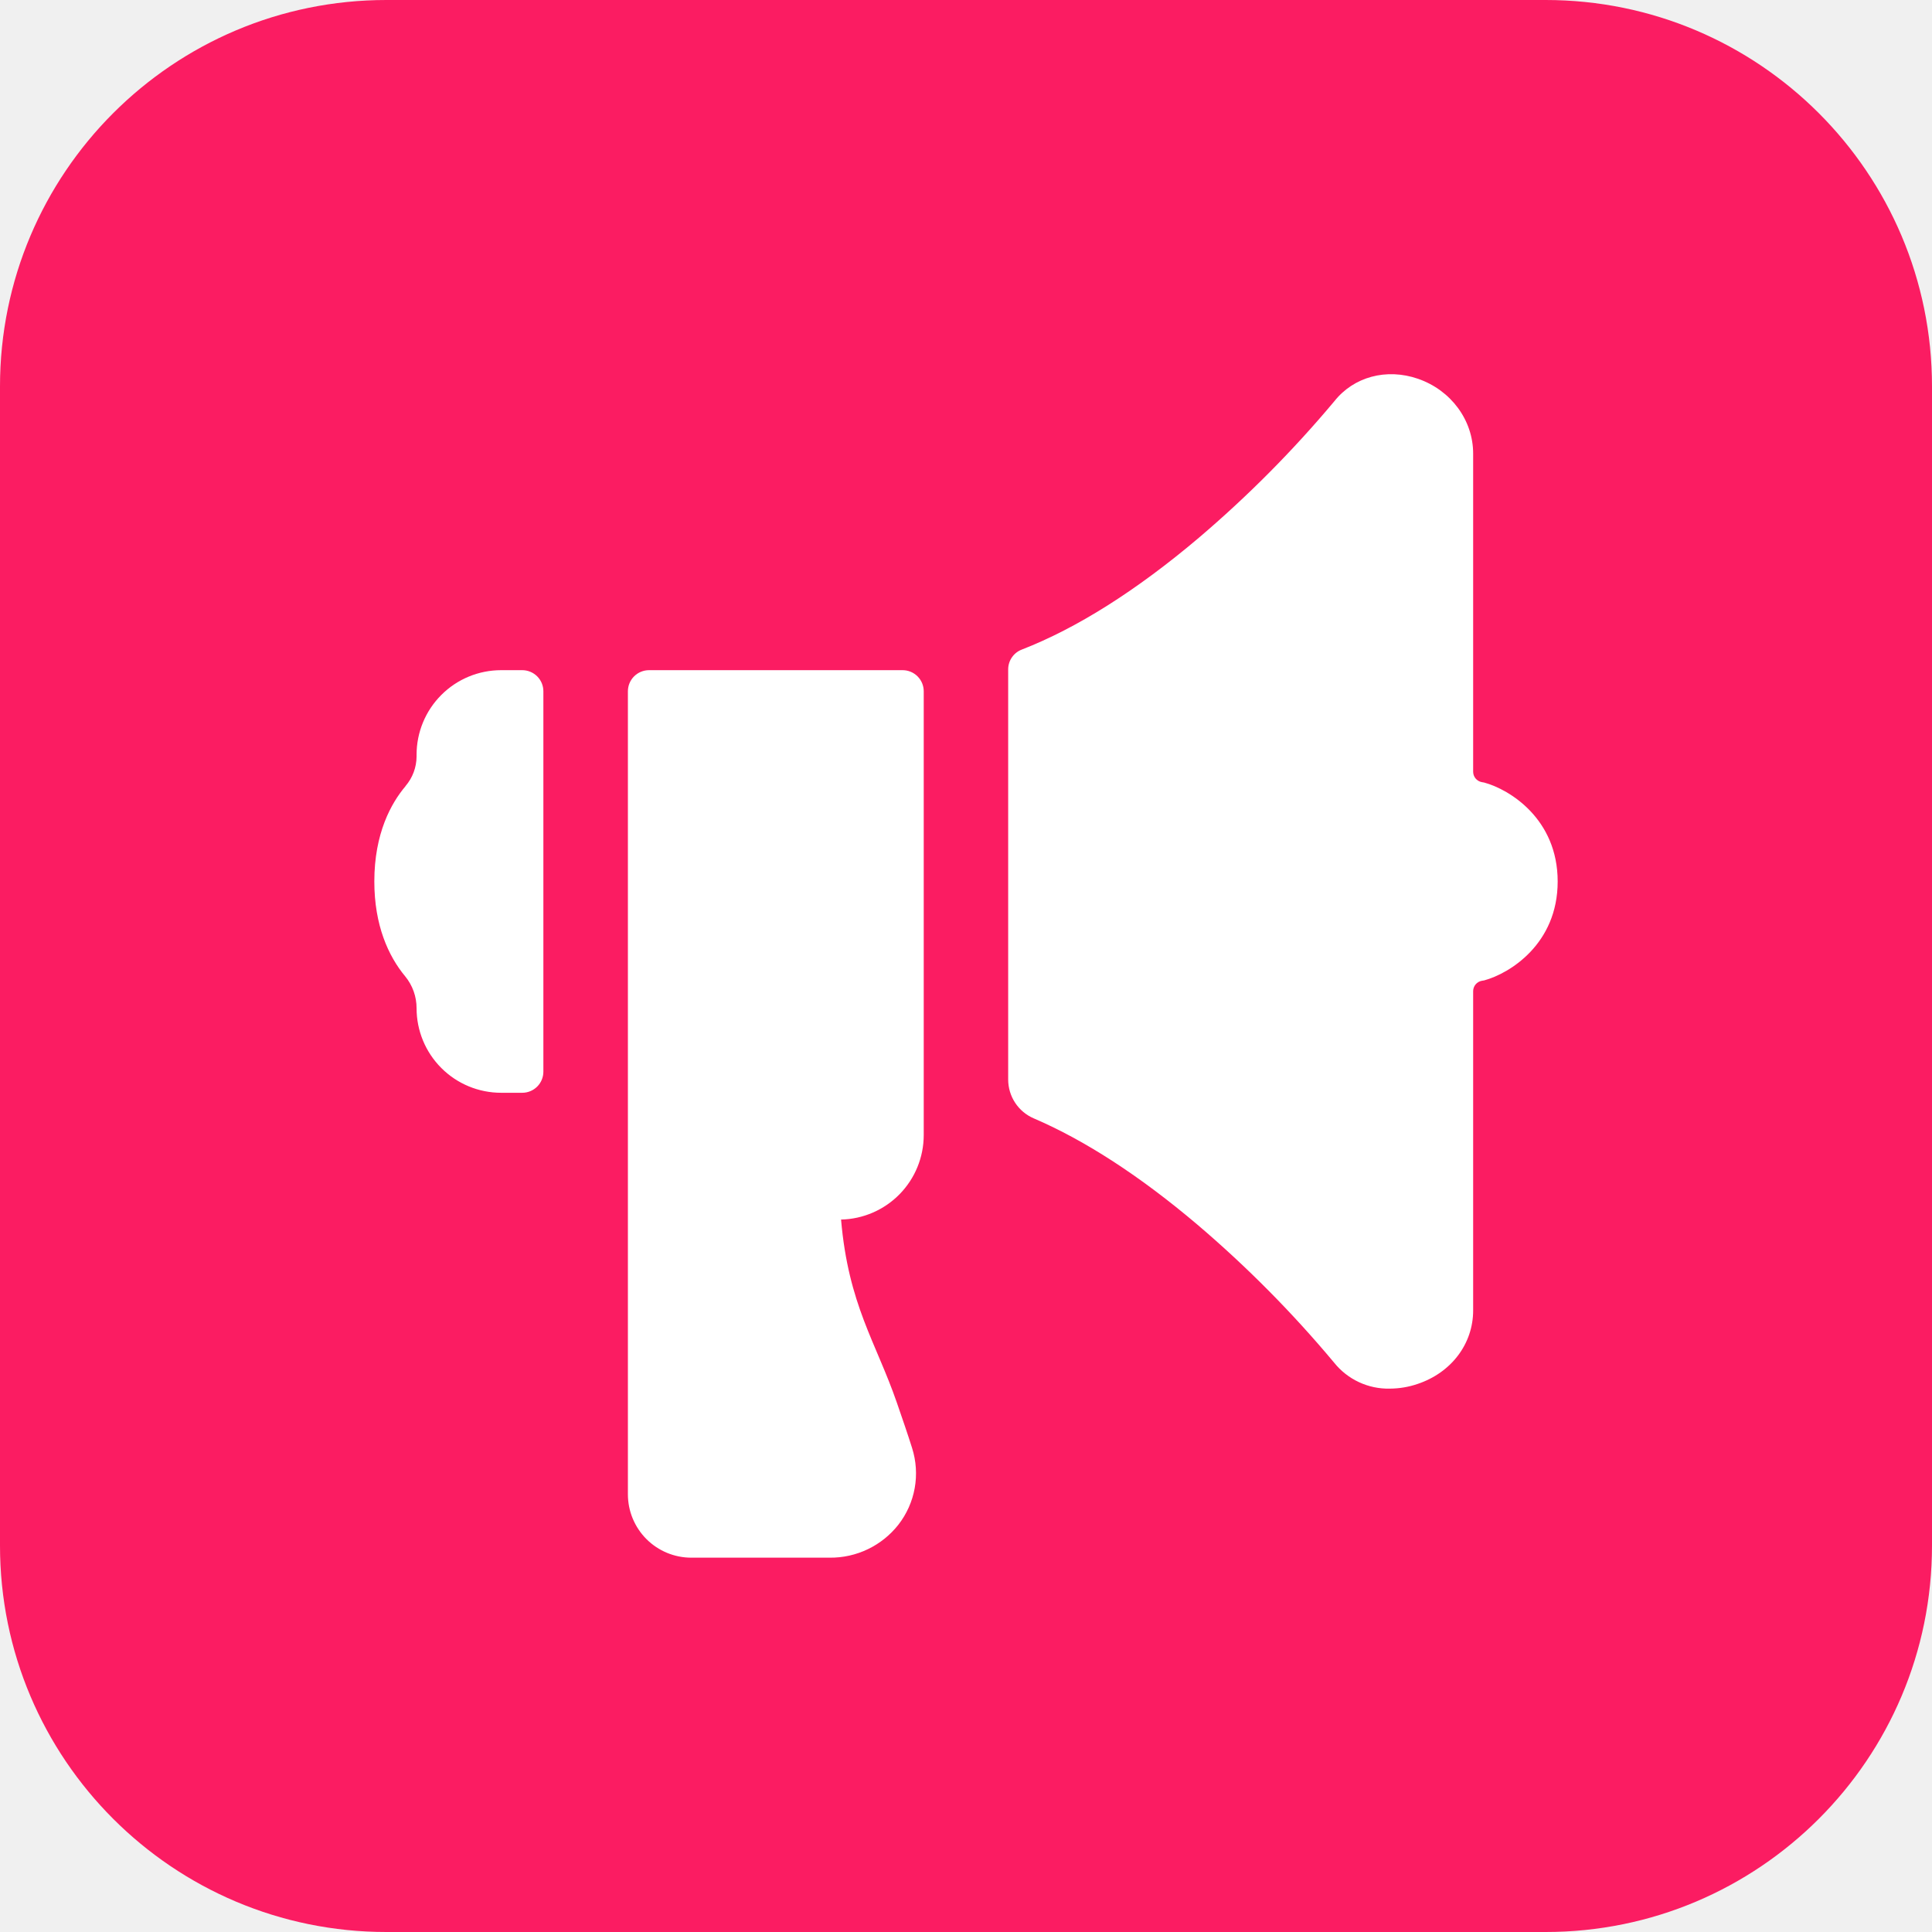
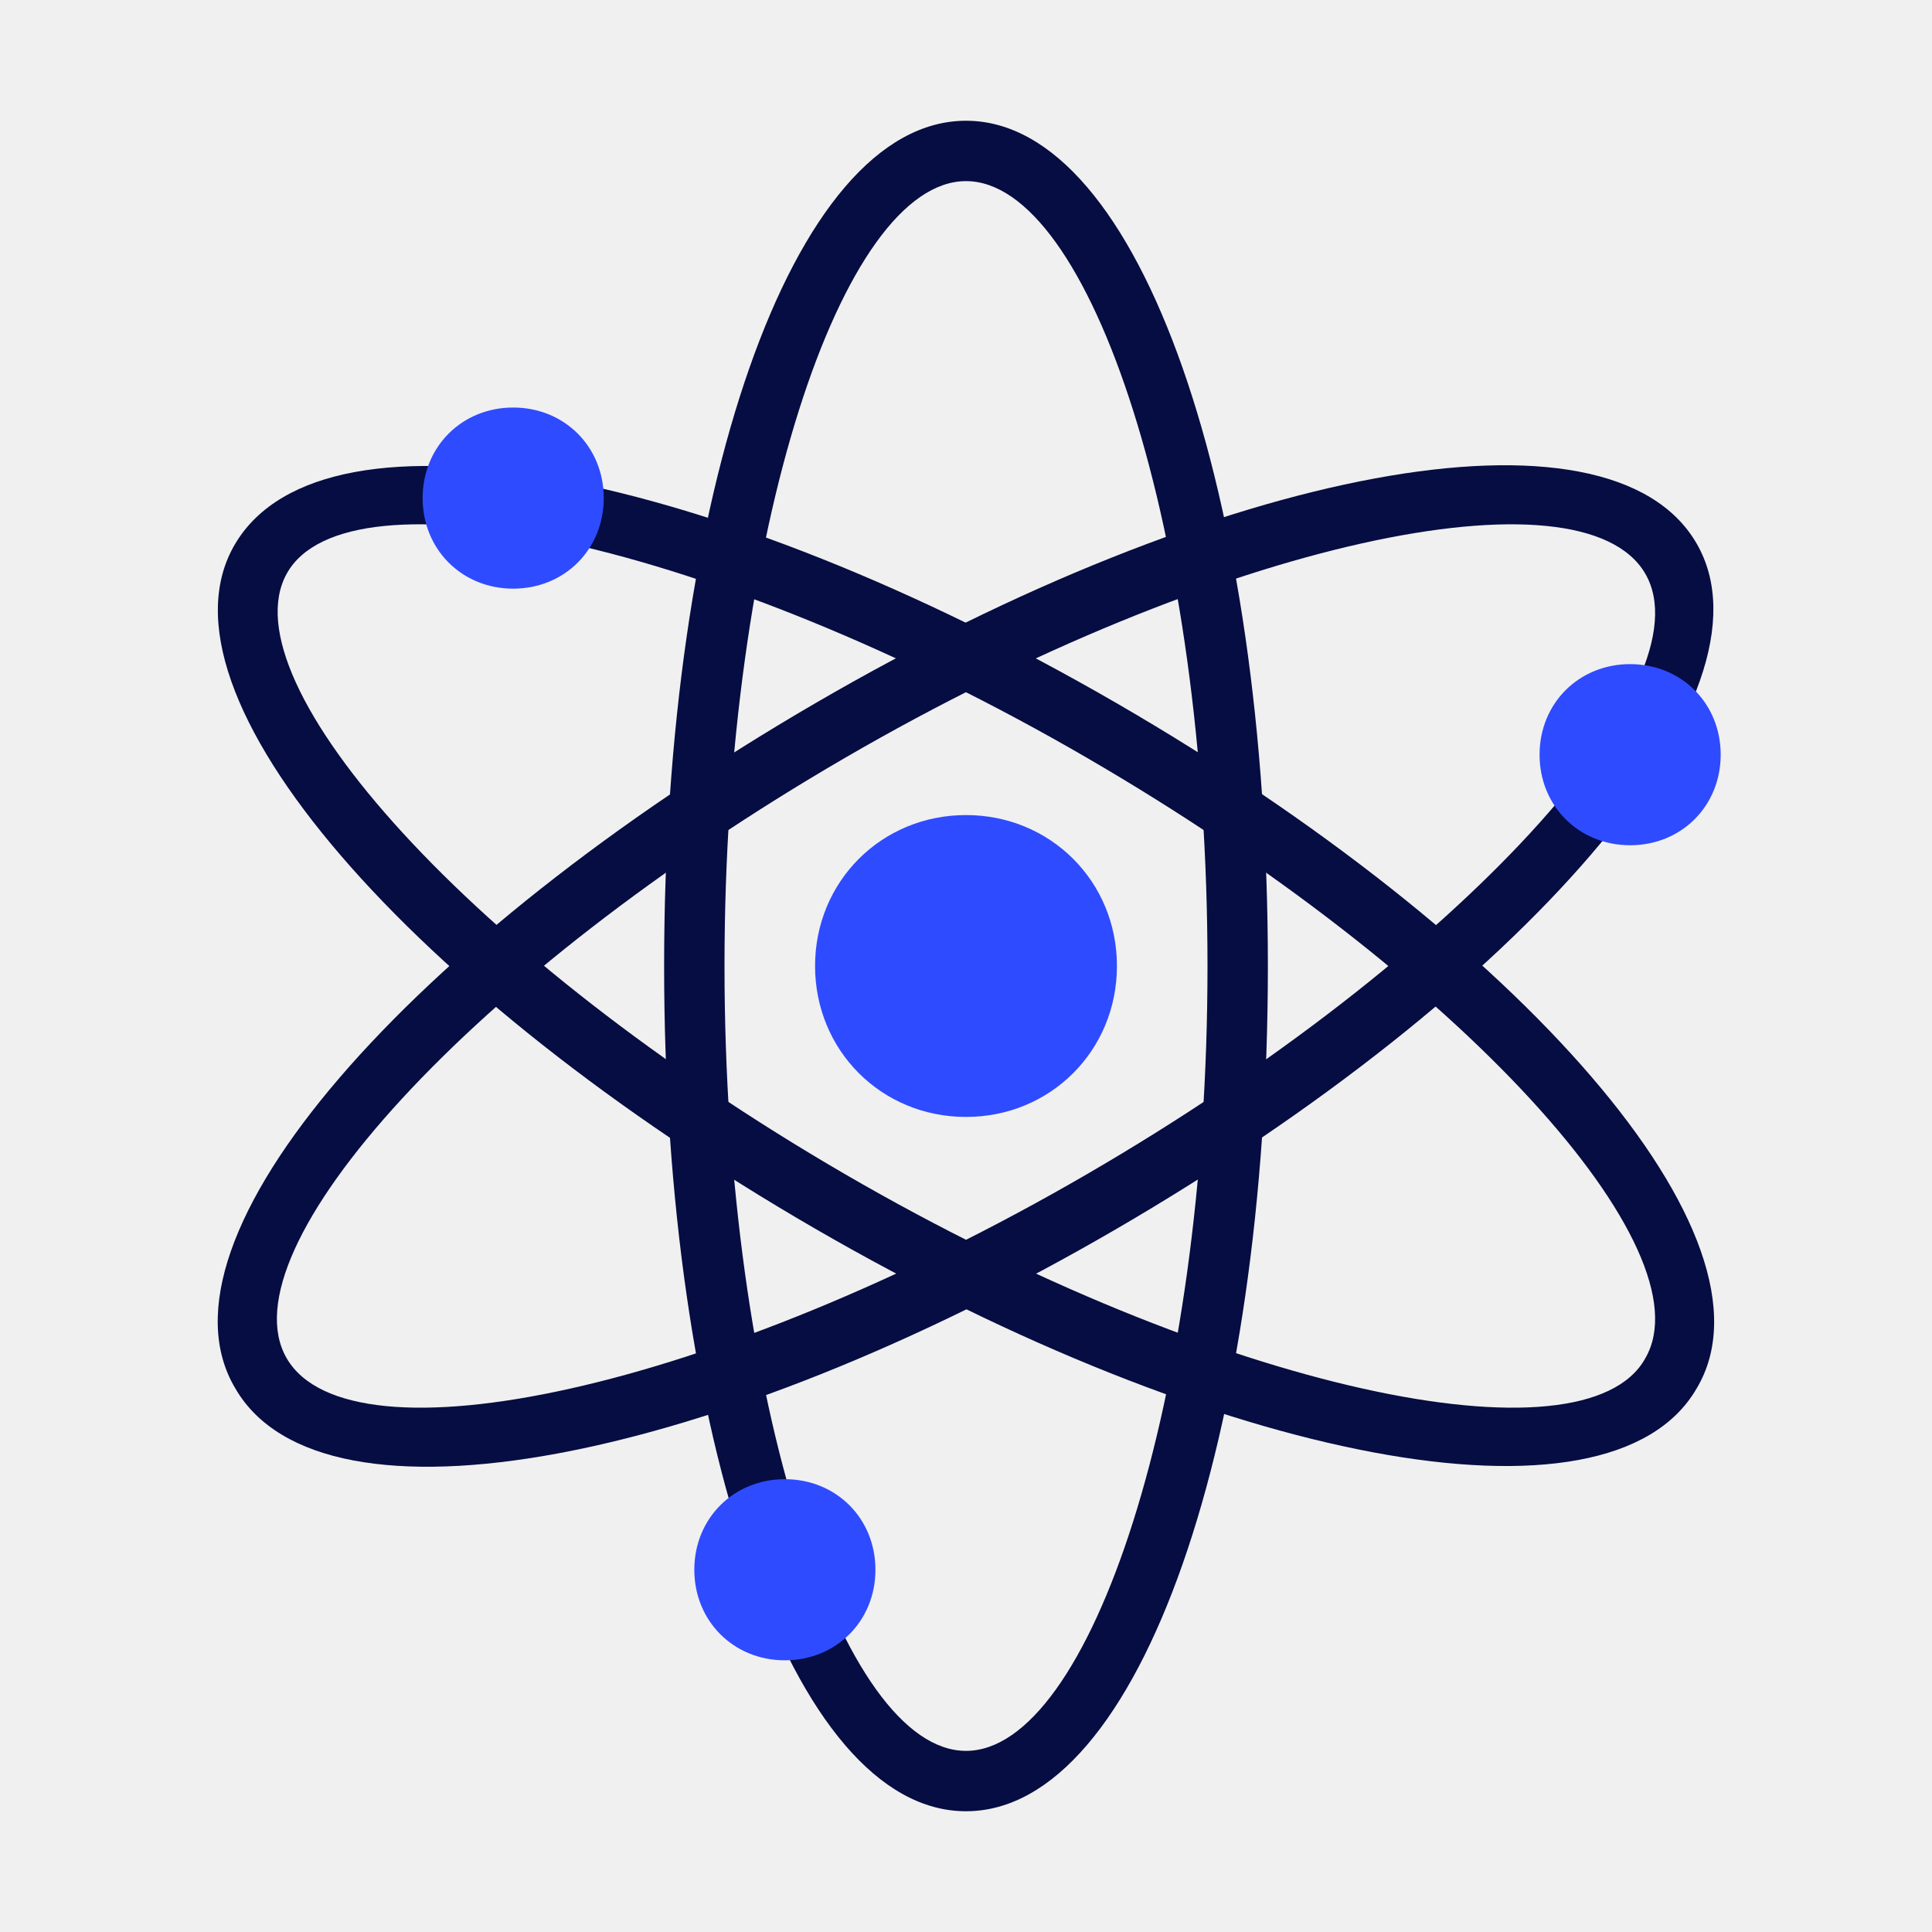
- <svg xmlns="http://www.w3.org/2000/svg" width="100" height="100" viewBox="0 0 100 100" fill="none">
-   <rect width="100" height="100" rx="20" fill="#FB1C62" />
-   <path d="M21.562 39.062V39.153C21.559 39.716 21.356 40.261 20.988 40.688V40.695C20.25 41.567 19.375 43.129 19.375 45.625C19.375 47.888 20.1 49.485 20.972 50.535C21.355 51 21.563 51.585 21.562 52.188C21.562 53.348 22.023 54.461 22.844 55.281C23.664 56.102 24.777 56.562 25.938 56.562H27.031C27.321 56.562 27.599 56.447 27.805 56.242C28.01 56.037 28.125 55.759 28.125 55.469V35.781C28.125 35.491 28.01 35.213 27.805 35.008C27.599 34.803 27.321 34.688 27.031 34.688H25.938C24.777 34.688 23.664 35.148 22.844 35.969C22.023 36.789 21.562 37.902 21.562 39.062V39.062ZM76.822 40.505L76.694 40.482C76.569 40.458 76.457 40.391 76.375 40.293C76.294 40.195 76.25 40.072 76.25 39.944V23.477C76.25 21.748 75.103 20.195 73.394 19.605C71.764 19.043 70.066 19.501 69.063 20.771C66.928 23.32 64.581 25.684 62.048 27.838C58.817 30.572 55.726 32.52 52.888 33.622C52.681 33.701 52.502 33.841 52.377 34.024C52.251 34.206 52.184 34.422 52.183 34.644V55.879C52.184 56.306 52.309 56.725 52.545 57.082C52.78 57.438 53.115 57.719 53.508 57.887C56.152 59.021 59.01 60.872 61.985 63.394C64.537 65.567 66.901 67.953 69.05 70.526C69.395 70.958 69.834 71.304 70.335 71.538C70.835 71.772 71.383 71.888 71.935 71.875C72.421 71.873 72.903 71.793 73.362 71.637C75.117 71.055 76.25 69.558 76.25 67.828V51.303C76.25 51.174 76.296 51.049 76.379 50.95C76.463 50.852 76.578 50.786 76.705 50.764L76.822 50.745C78.137 50.388 80.625 48.861 80.625 45.625C80.625 42.389 78.137 40.862 76.822 40.505ZM47.812 58.75V35.781C47.812 35.491 47.697 35.213 47.492 35.008C47.287 34.803 47.009 34.688 46.719 34.688H33.594C33.304 34.688 33.026 34.803 32.82 35.008C32.615 35.213 32.5 35.491 32.5 35.781V77.344C32.5 78.214 32.846 79.049 33.461 79.664C34.076 80.279 34.911 80.625 35.781 80.625H42.952C43.634 80.631 44.308 80.48 44.922 80.185C45.537 79.89 46.075 79.458 46.497 78.923C46.93 78.368 47.221 77.717 47.345 77.025C47.469 76.333 47.422 75.621 47.21 74.951C46.988 74.243 46.713 73.447 46.421 72.601C45.339 69.47 43.913 67.533 43.533 63.124C44.677 63.099 45.765 62.627 46.565 61.809C47.364 60.992 47.812 59.894 47.812 58.75Z" fill="white" />
+ <svg xmlns="http://www.w3.org/2000/svg" width="800px" height="800px" viewBox="0 0 1024 1024" class="icon" version="1.1">
+   <path d="M512 960c-92.8 0-160-200-160-448S419.2 64 512 64s160 200 160 448-67.2 448-160 448z m0-32c65.6 0 128-185.6 128-416S577.6 96 512 96s-128 185.6-128 416 62.4 416 128 416z" fill="#050D42" />
+   <path d="M124.8 736c-48-80 92.8-238.4 307.2-363.2S852.8 208 899.2 288 806.4 526.4 592 651.2 171.2 816 124.8 736z m27.2-16c33.6 57.6 225.6 17.6 424-97.6S905.6 361.6 872 304 646.4 286.4 448 401.6 118.4 662.4 152 720z" fill="#050D42" />
+   <path d="M899.2 736c-46.4 80-254.4 38.4-467.2-84.8S76.8 368 124.8 288s254.4-38.4 467.2 84.8S947.2 656 899.2 736z m-27.2-16c33.6-57.6-97.6-203.2-296-318.4S184 246.4 152 304 249.6 507.2 448 622.4s392 155.2 424 97.6z" fill="#050D42" />
+   <path d="M512 592c-44.8 0-80-35.2-80-80s35.2-80 80-80 80 35.2 80 80-35.2 80-80 80zM272 312c-27.2 0-48-20.8-48-48s20.8-48 48-48 48 20.8 48 48-20.8 48-48 48zM416 880c-27.2 0-48-20.8-48-48s20.8-48 48-48 48 20.8 48 48-20.8 48-48 48z m448-432c-27.2 0-48-20.8-48-48s20.8-48 48-48 48 20.8 48 48-20.8 48-48 48z" fill="#2F4BFF" />
</svg>
